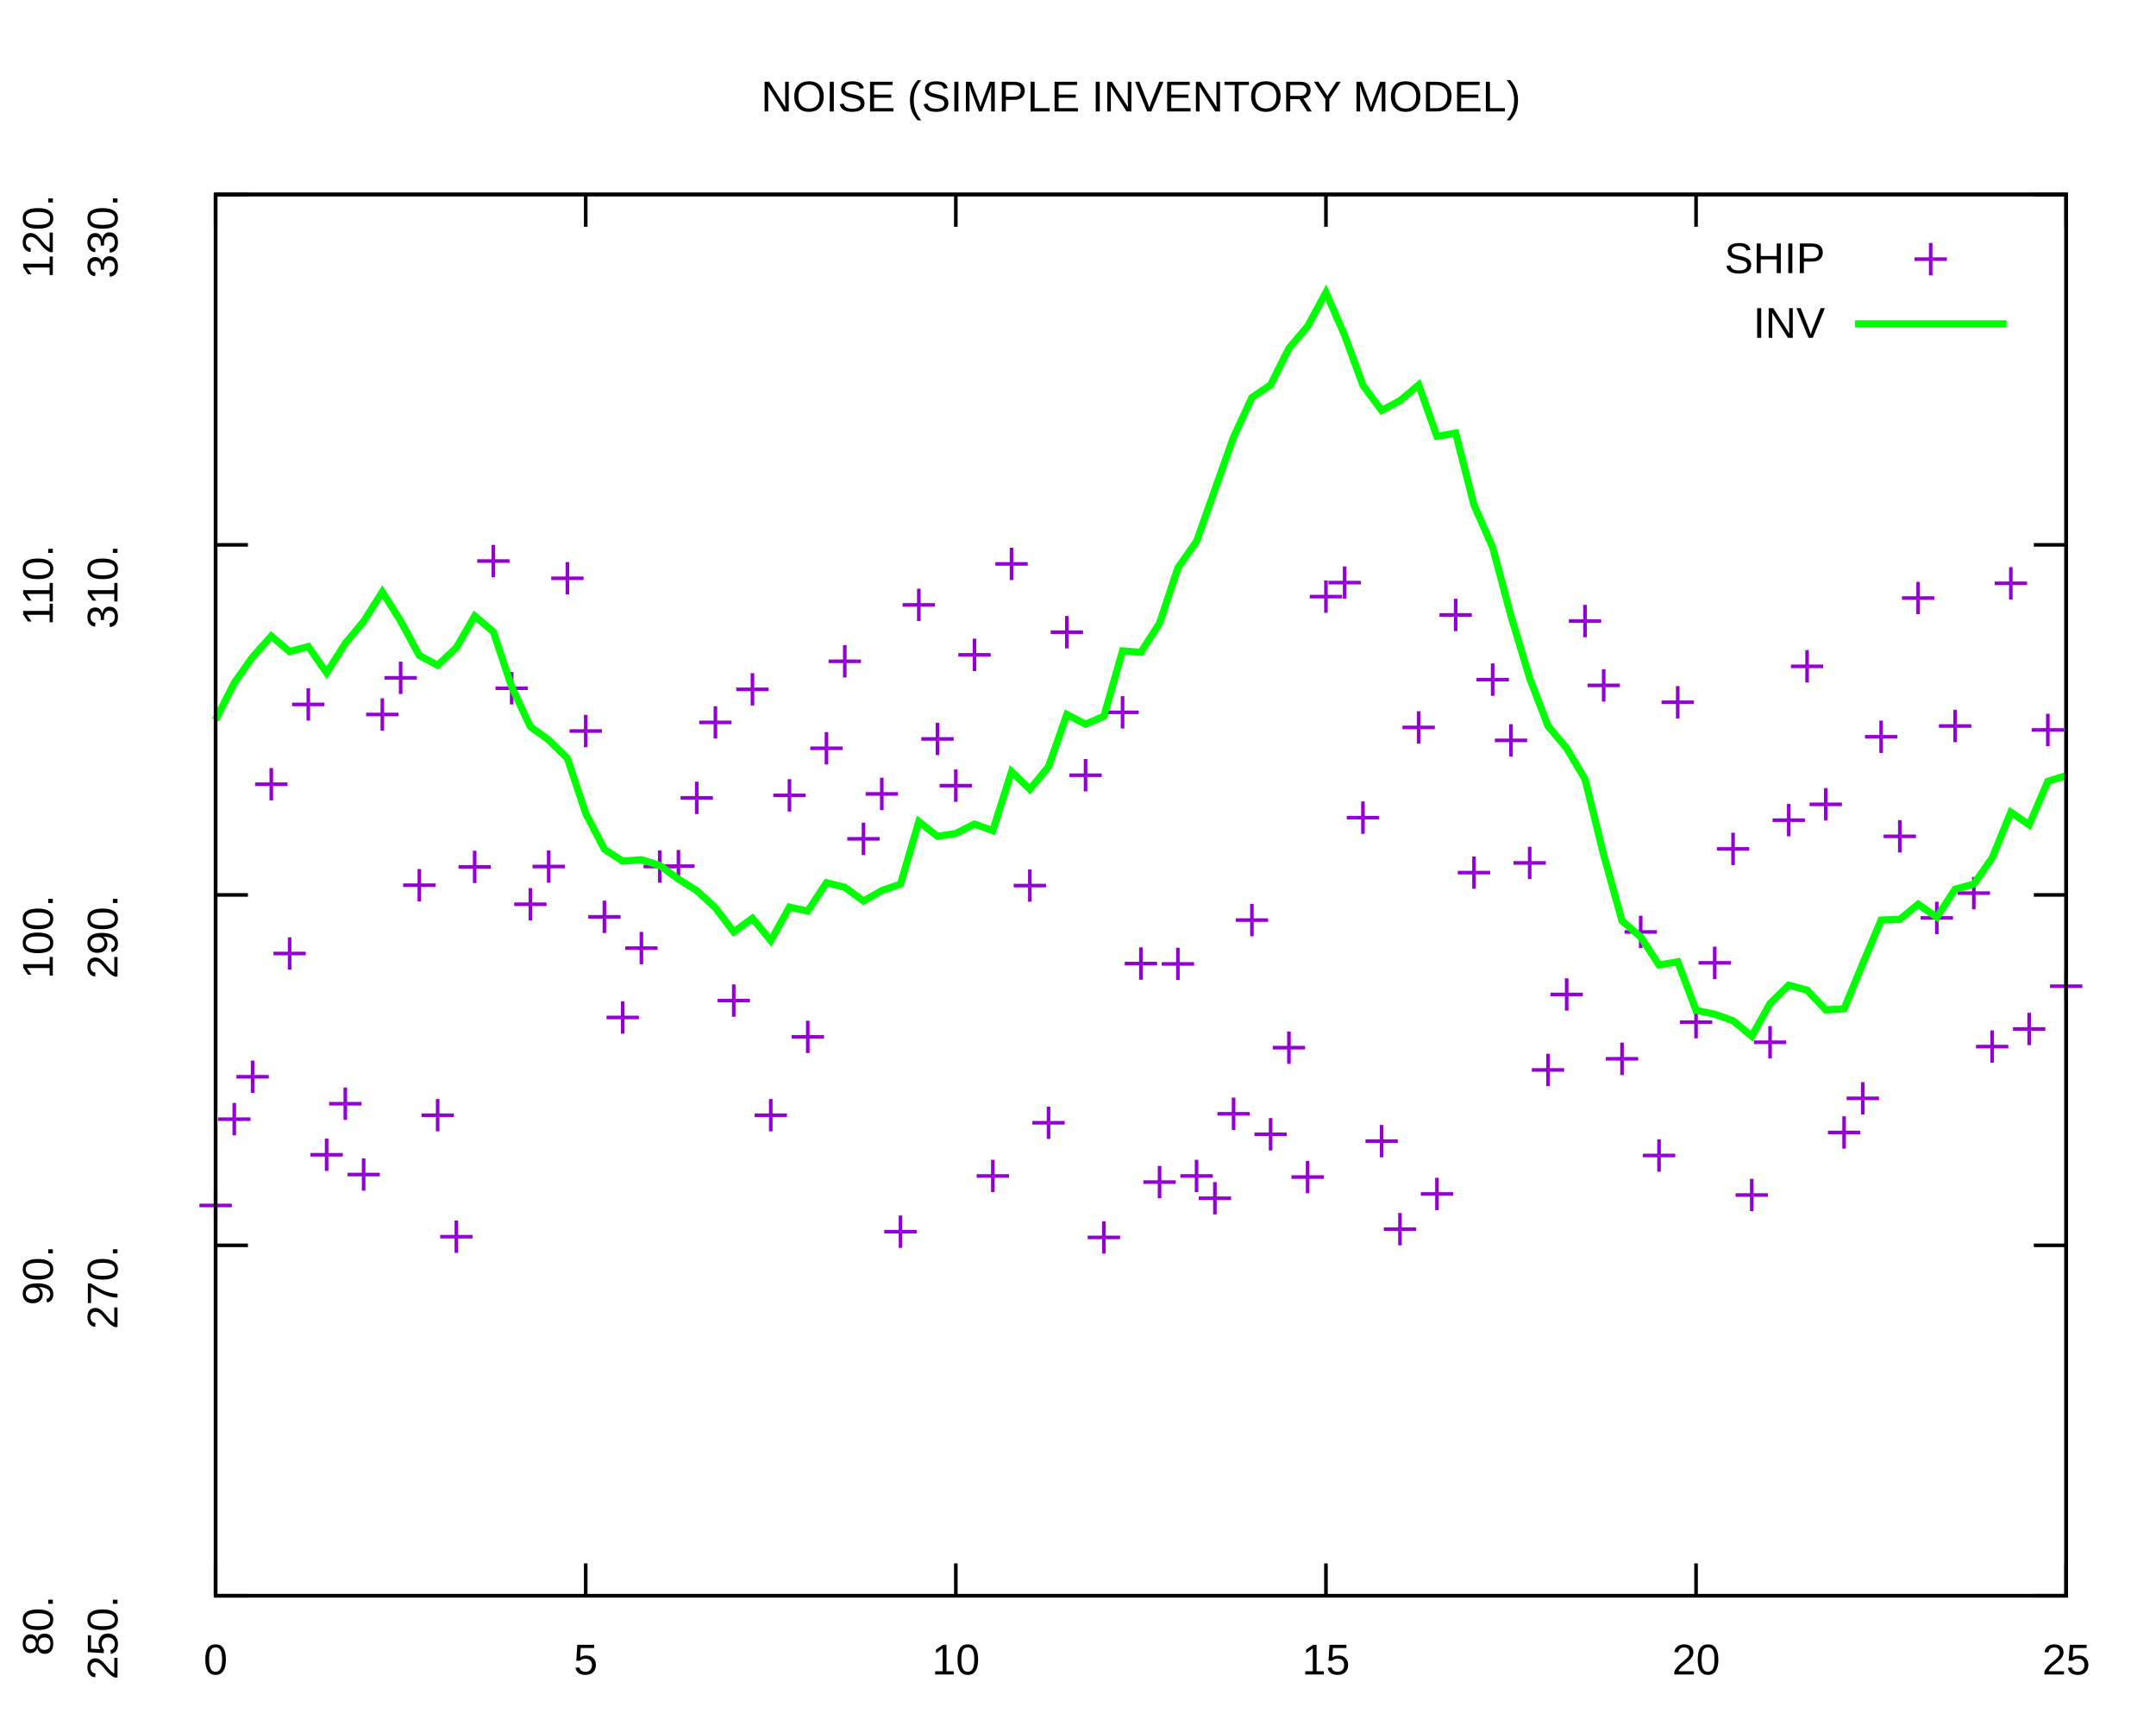
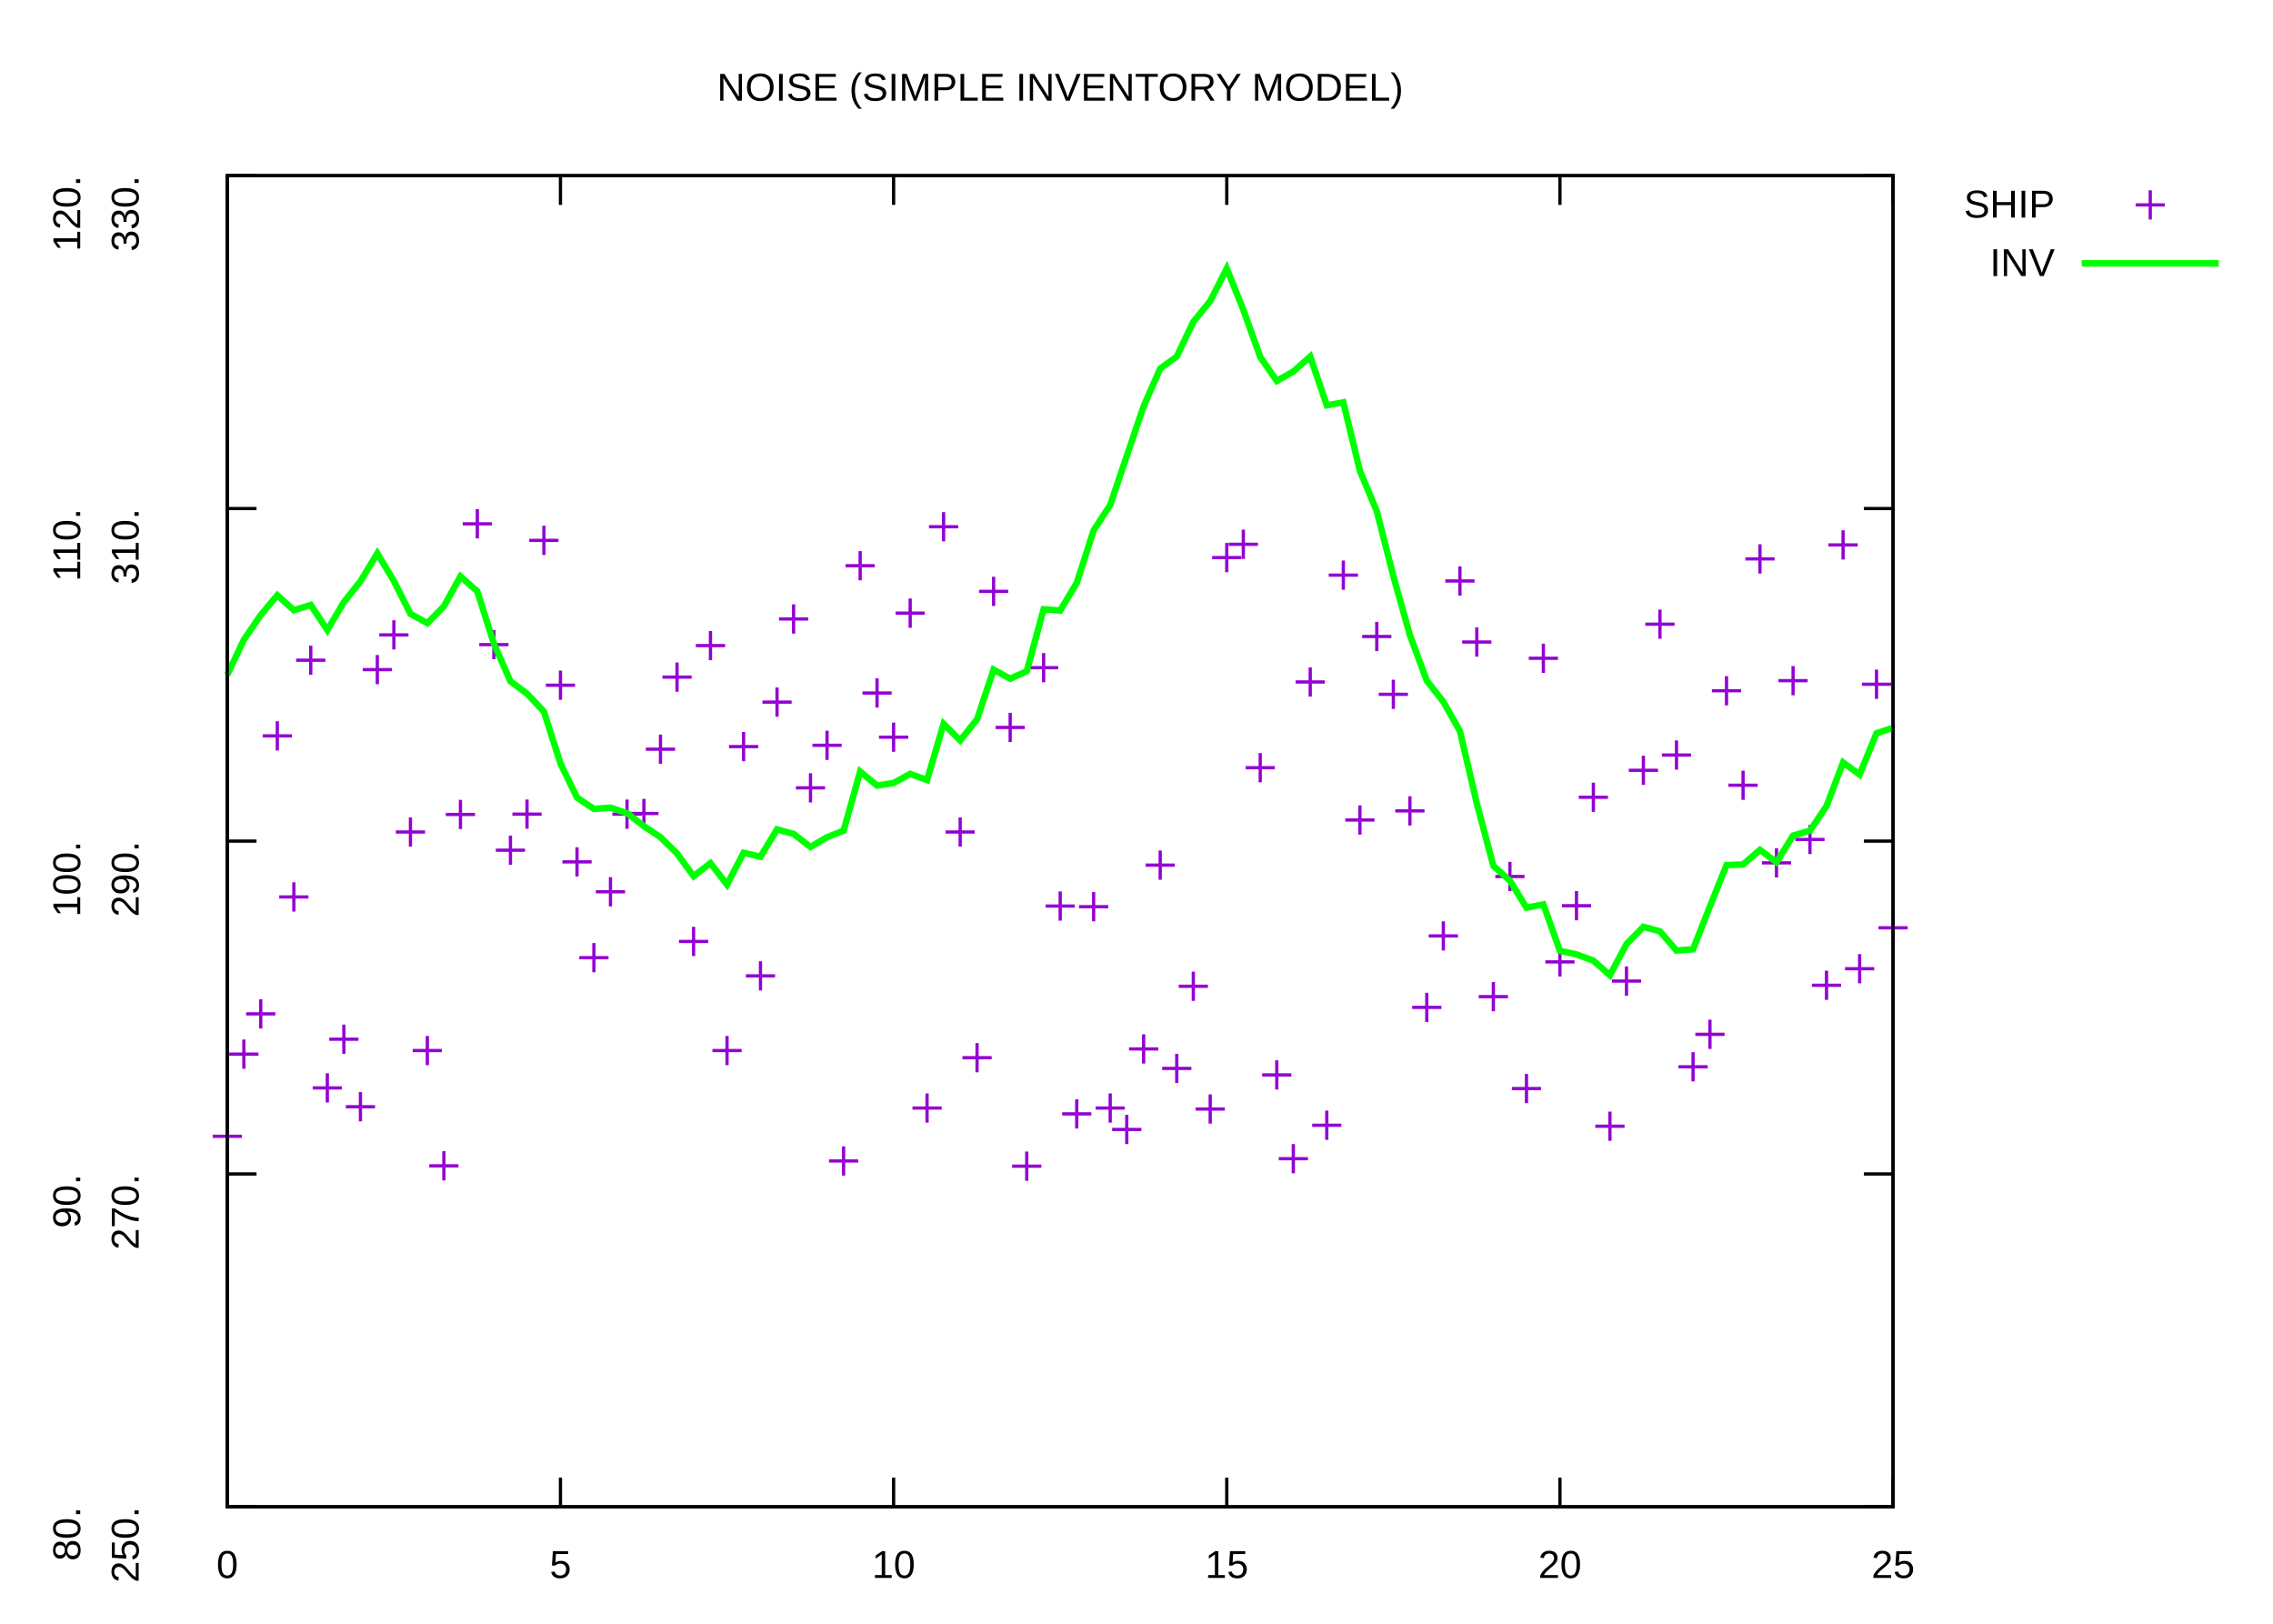
- <svg xmlns="http://www.w3.org/2000/svg" xmlns:xlink="http://www.w3.org/1999/xlink" width="600" height="480" viewBox="0 0 600 480">
+ <svg xmlns="http://www.w3.org/2000/svg" xmlns:xlink="http://www.w3.org/1999/xlink" width="700" height="500" viewBox="0 0 700 500">
  <g id="gnuplot_canvas">
-     <rect x="0" y="0" width="600" height="480" fill="none" />
+     <rect x="0" y="0" width="700" height="500" fill="none" />
    <defs>
      <circle id="gpDot" r="0.5" stroke-width="0.5" stroke="currentColor" />
      <path id="gpPt0" stroke-width="0.222" stroke="currentColor" d="M-1,0 h2 M0,-1 v2" />
      <path id="gpPt1" stroke-width="0.222" stroke="currentColor" d="M-1,-1 L1,1 M1,-1 L-1,1" />
      <path id="gpPt2" stroke-width="0.222" stroke="currentColor" d="M-1,0 L1,0 M0,-1 L0,1 M-1,-1 L1,1 M-1,1 L1,-1" />
      <rect id="gpPt3" stroke-width="0.222" stroke="currentColor" x="-1" y="-1" width="2" height="2" />
      <rect id="gpPt4" stroke-width="0.222" stroke="currentColor" fill="currentColor" x="-1" y="-1" width="2" height="2" />
      <circle id="gpPt5" stroke-width="0.222" stroke="currentColor" cx="0" cy="0" r="1" />
      <use xlink:href="#gpPt5" id="gpPt6" fill="currentColor" stroke="none" />
      <path id="gpPt7" stroke-width="0.222" stroke="currentColor" d="M0,-1.33 L-1.33,0.67 L1.33,0.67 z" />
      <use xlink:href="#gpPt7" id="gpPt8" fill="currentColor" stroke="none" />
      <use xlink:href="#gpPt7" id="gpPt9" stroke="currentColor" transform="rotate(180)" />
      <use xlink:href="#gpPt9" id="gpPt10" fill="currentColor" stroke="none" />
      <use xlink:href="#gpPt3" id="gpPt11" stroke="currentColor" transform="rotate(45)" />
      <use xlink:href="#gpPt11" id="gpPt12" fill="currentColor" stroke="none" />
      <path id="gpPt13" stroke-width="0.222" stroke="currentColor" d="M0,1.330 L1.265,0.411 L0.782,-1.067 L-0.782,-1.076 L-1.265,0.411 z" />
      <use xlink:href="#gpPt13" id="gpPt14" fill="currentColor" stroke="none" />
      <filter id="textbox" filterUnits="objectBoundingBox" x="0" y="0" height="1" width="1">
        <feFlood flood-color="white" flood-opacity="1" result="bgnd" />
        <feComposite in="SourceGraphic" in2="bgnd" operator="atop" />
      </filter>
      <filter id="greybox" filterUnits="objectBoundingBox" x="0" y="0" height="1" width="1">
        <feFlood flood-color="lightgrey" flood-opacity="1" result="grey" />
        <feComposite in="SourceGraphic" in2="grey" operator="atop" />
      </filter>
    </defs>
    <g fill="none" color="white" stroke="black" stroke-width="1.00" stroke-linecap="butt" stroke-linejoin="miter">
</g>
    <g fill="none" color="black" stroke="currentColor" stroke-width="1.00" stroke-linecap="butt" stroke-linejoin="miter">
-       <path stroke="black" d="M60.0,444.0 L69.0,444.0 M575.0,444.0 L566.0,444.0  " />
-       <g transform="translate(14.7,444.0) rotate(-90)" stroke="none" fill="black" font-family="Arial" font-size="12.00" text-anchor="end">
+       <path stroke="black" d="M70.0,464.0 L79.0,464.0 M583.0,464.0 L574.0,464.0  " />
+       <g transform="translate(24.7,464.0) rotate(-90)" stroke="none" fill="black" font-family="Arial" font-size="12.00" text-anchor="end">
        <text>
          <tspan font-family="Arial">80.</tspan>
        </text>
      </g>
-       <g transform="translate(32.7,444.0) rotate(-90)" stroke="none" fill="black" font-family="Arial" font-size="12.00" text-anchor="end">
+       <g transform="translate(42.7,464.0) rotate(-90)" stroke="none" fill="black" font-family="Arial" font-size="12.00" text-anchor="end">
        <text>
          <tspan font-family="Arial">250.</tspan>
        </text>
      </g>
    </g>
    <g fill="none" color="black" stroke="currentColor" stroke-width="1.00" stroke-linecap="butt" stroke-linejoin="miter">
-       <path stroke="black" d="M60.0,346.5 L69.0,346.5 M575.0,346.5 L566.0,346.5  " />
-       <g transform="translate(14.7,346.5) rotate(-90)" stroke="none" fill="black" font-family="Arial" font-size="12.00" text-anchor="end">
+       <path stroke="black" d="M70.0,361.5 L79.0,361.5 M583.0,361.5 L574.0,361.5  " />
+       <g transform="translate(24.7,361.5) rotate(-90)" stroke="none" fill="black" font-family="Arial" font-size="12.00" text-anchor="end">
        <text>
          <tspan font-family="Arial">90.</tspan>
        </text>
      </g>
-       <g transform="translate(32.7,346.5) rotate(-90)" stroke="none" fill="black" font-family="Arial" font-size="12.00" text-anchor="end">
+       <g transform="translate(42.7,361.5) rotate(-90)" stroke="none" fill="black" font-family="Arial" font-size="12.00" text-anchor="end">
        <text>
          <tspan font-family="Arial">270.</tspan>
        </text>
      </g>
    </g>
    <g fill="none" color="black" stroke="currentColor" stroke-width="1.00" stroke-linecap="butt" stroke-linejoin="miter">
-       <path stroke="black" d="M60.0,249.0 L69.0,249.0 M575.0,249.0 L566.0,249.0  " />
-       <g transform="translate(14.7,249.0) rotate(-90)" stroke="none" fill="black" font-family="Arial" font-size="12.00" text-anchor="end">
+       <path stroke="black" d="M70.0,259.0 L79.0,259.0 M583.0,259.0 L574.0,259.0  " />
+       <g transform="translate(24.7,259.0) rotate(-90)" stroke="none" fill="black" font-family="Arial" font-size="12.00" text-anchor="end">
        <text>
          <tspan font-family="Arial">100.</tspan>
        </text>
      </g>
-       <g transform="translate(32.7,249.0) rotate(-90)" stroke="none" fill="black" font-family="Arial" font-size="12.00" text-anchor="end">
+       <g transform="translate(42.7,259.0) rotate(-90)" stroke="none" fill="black" font-family="Arial" font-size="12.00" text-anchor="end">
        <text>
          <tspan font-family="Arial">290.</tspan>
        </text>
      </g>
    </g>
    <g fill="none" color="black" stroke="currentColor" stroke-width="1.00" stroke-linecap="butt" stroke-linejoin="miter">
-       <path stroke="black" d="M60.0,151.6 L69.0,151.6 M575.0,151.6 L566.0,151.6  " />
-       <g transform="translate(14.7,151.6) rotate(-90)" stroke="none" fill="black" font-family="Arial" font-size="12.00" text-anchor="end">
+       <path stroke="black" d="M70.0,156.6 L79.0,156.6 M583.0,156.6 L574.0,156.6  " />
+       <g transform="translate(24.7,156.6) rotate(-90)" stroke="none" fill="black" font-family="Arial" font-size="12.00" text-anchor="end">
        <text>
          <tspan font-family="Arial">110.</tspan>
        </text>
      </g>
-       <g transform="translate(32.7,151.6) rotate(-90)" stroke="none" fill="black" font-family="Arial" font-size="12.00" text-anchor="end">
+       <g transform="translate(42.7,156.6) rotate(-90)" stroke="none" fill="black" font-family="Arial" font-size="12.00" text-anchor="end">
        <text>
          <tspan font-family="Arial">310.</tspan>
        </text>
      </g>
    </g>
    <g fill="none" color="black" stroke="currentColor" stroke-width="1.00" stroke-linecap="butt" stroke-linejoin="miter">
-       <path stroke="black" d="M60.0,54.1 L69.0,54.1 M575.0,54.1 L566.0,54.1  " />
-       <g transform="translate(14.7,54.1) rotate(-90)" stroke="none" fill="black" font-family="Arial" font-size="12.00" text-anchor="end">
+       <path stroke="black" d="M70.0,54.1 L79.0,54.1 M583.0,54.1 L574.0,54.1  " />
+       <g transform="translate(24.7,54.1) rotate(-90)" stroke="none" fill="black" font-family="Arial" font-size="12.00" text-anchor="end">
        <text>
          <tspan font-family="Arial">120.</tspan>
        </text>
      </g>
-       <g transform="translate(32.7,54.1) rotate(-90)" stroke="none" fill="black" font-family="Arial" font-size="12.00" text-anchor="end">
+       <g transform="translate(42.7,54.1) rotate(-90)" stroke="none" fill="black" font-family="Arial" font-size="12.00" text-anchor="end">
        <text>
          <tspan font-family="Arial">330.</tspan>
        </text>
      </g>
    </g>
    <g fill="none" color="black" stroke="currentColor" stroke-width="1.00" stroke-linecap="butt" stroke-linejoin="miter">
-       <path stroke="black" d="M60.0,444.0 L60.0,435.0 M60.0,54.1 L60.0,63.1  " />
-       <g transform="translate(60.0,465.9)" stroke="none" fill="black" font-family="Arial" font-size="12.00" text-anchor="middle">
+       <path stroke="black" d="M70.0,464.0 L70.0,455.0 M70.0,54.1 L70.0,63.1  " />
+       <g transform="translate(70.0,485.9)" stroke="none" fill="black" font-family="Arial" font-size="12.00" text-anchor="middle">
        <text>
          <tspan font-family="Arial"> 0</tspan>
        </text>
      </g>
    </g>
    <g fill="none" color="black" stroke="currentColor" stroke-width="1.00" stroke-linecap="butt" stroke-linejoin="miter">
-       <path stroke="black" d="M163.0,444.0 L163.0,435.0 M163.0,54.1 L163.0,63.1  " />
-       <g transform="translate(163.0,465.9)" stroke="none" fill="black" font-family="Arial" font-size="12.00" text-anchor="middle">
+       <path stroke="black" d="M172.6,464.0 L172.6,455.0 M172.6,54.1 L172.6,63.1  " />
+       <g transform="translate(172.6,485.9)" stroke="none" fill="black" font-family="Arial" font-size="12.00" text-anchor="middle">
        <text>
          <tspan font-family="Arial"> 5</tspan>
        </text>
      </g>
    </g>
    <g fill="none" color="black" stroke="currentColor" stroke-width="1.00" stroke-linecap="butt" stroke-linejoin="miter">
-       <path stroke="black" d="M266.0,444.0 L266.0,435.0 M266.0,54.1 L266.0,63.1  " />
-       <g transform="translate(266.0,465.9)" stroke="none" fill="black" font-family="Arial" font-size="12.00" text-anchor="middle">
+       <path stroke="black" d="M275.2,464.0 L275.2,455.0 M275.2,54.1 L275.2,63.1  " />
+       <g transform="translate(275.2,485.9)" stroke="none" fill="black" font-family="Arial" font-size="12.00" text-anchor="middle">
        <text>
          <tspan font-family="Arial"> 10</tspan>
        </text>
      </g>
    </g>
    <g fill="none" color="black" stroke="currentColor" stroke-width="1.00" stroke-linecap="butt" stroke-linejoin="miter">
-       <path stroke="black" d="M369.0,444.0 L369.0,435.0 M369.0,54.1 L369.0,63.1  " />
-       <g transform="translate(369.0,465.9)" stroke="none" fill="black" font-family="Arial" font-size="12.00" text-anchor="middle">
+       <path stroke="black" d="M377.8,464.0 L377.8,455.0 M377.8,54.1 L377.8,63.1  " />
+       <g transform="translate(377.8,485.9)" stroke="none" fill="black" font-family="Arial" font-size="12.00" text-anchor="middle">
        <text>
          <tspan font-family="Arial"> 15</tspan>
        </text>
      </g>
    </g>
    <g fill="none" color="black" stroke="currentColor" stroke-width="1.00" stroke-linecap="butt" stroke-linejoin="miter">
-       <path stroke="black" d="M472.0,444.0 L472.0,435.0 M472.0,54.1 L472.0,63.1  " />
-       <g transform="translate(472.0,465.9)" stroke="none" fill="black" font-family="Arial" font-size="12.00" text-anchor="middle">
+       <path stroke="black" d="M480.4,464.0 L480.4,455.0 M480.4,54.1 L480.4,63.1  " />
+       <g transform="translate(480.4,485.9)" stroke="none" fill="black" font-family="Arial" font-size="12.00" text-anchor="middle">
        <text>
          <tspan font-family="Arial"> 20</tspan>
        </text>
      </g>
    </g>
    <g fill="none" color="black" stroke="currentColor" stroke-width="1.00" stroke-linecap="butt" stroke-linejoin="miter">
-       <path stroke="black" d="M575.0,444.0 L575.0,435.0 M575.0,54.1 L575.0,63.1  " />
-       <g transform="translate(575.0,465.9)" stroke="none" fill="black" font-family="Arial" font-size="12.00" text-anchor="middle">
+       <path stroke="black" d="M583.0,464.0 L583.0,455.0 M583.0,54.1 L583.0,63.1  " />
+       <g transform="translate(583.0,485.9)" stroke="none" fill="black" font-family="Arial" font-size="12.00" text-anchor="middle">
        <text>
          <tspan font-family="Arial"> 25</tspan>
        </text>
      </g>
    </g>
    <g fill="none" color="black" stroke="currentColor" stroke-width="1.00" stroke-linecap="butt" stroke-linejoin="miter">
</g>
    <g fill="none" color="black" stroke="currentColor" stroke-width="1.00" stroke-linecap="butt" stroke-linejoin="miter">
-       <path stroke="black" d="M60.0,54.1 L60.0,444.0 L575.0,444.0 L575.0,54.1 L60.0,54.1 Z  " />
-     </g>
-     <g fill="none" color="black" stroke="currentColor" stroke-width="1.00" stroke-linecap="butt" stroke-linejoin="miter">
-       <g transform="translate(317.5,31.0)" stroke="none" fill="black" font-family="Arial" font-size="12.00" text-anchor="middle">
+       <path stroke="black" d="M70.0,54.1 L70.0,464.0 L583.0,464.0 L583.0,54.1 L70.0,54.1 Z  " />
+     </g>
+     <g fill="none" color="black" stroke="currentColor" stroke-width="1.00" stroke-linecap="butt" stroke-linejoin="miter">
+       <g transform="translate(326.5,31.0)" stroke="none" fill="black" font-family="Arial" font-size="12.00" text-anchor="middle">
        <text>
          <tspan font-family="Arial">NOISE (SIMPLE INVENTORY MODEL)</tspan>
        </text>
      </g>
    </g>
    <g id="gnuplot_plot_1">
      <g fill="none" color="black" stroke="currentColor" stroke-width="1.00" stroke-linecap="butt" stroke-linejoin="miter">
-         <g transform="translate(507.9,76.0)" stroke="none" fill="black" font-family="Arial" font-size="12.00" text-anchor="end">
+         <g transform="translate(632.8,67.0)" stroke="none" fill="black" font-family="Arial" font-size="12.00" text-anchor="end">
          <text>
            <tspan font-family="Arial">SHIP</tspan>
          </text>
        </g>
      </g>
      <g fill="none" color="black" stroke="currentColor" stroke-width="1.00" stroke-linecap="butt" stroke-linejoin="miter">
-         <use xlink:href="#gpPt0" transform="translate(60.0,335.4) scale(4.50)" color="rgb(148,   0, 211)" />
-         <use xlink:href="#gpPt0" transform="translate(65.2,311.4) scale(4.50)" color="rgb(148,   0, 211)" />
-         <use xlink:href="#gpPt0" transform="translate(70.3,299.6) scale(4.50)" color="rgb(148,   0, 211)" />
-         <use xlink:href="#gpPt0" transform="translate(75.5,218.2) scale(4.50)" color="rgb(148,   0, 211)" />
-         <use xlink:href="#gpPt0" transform="translate(80.6,265.3) scale(4.50)" color="rgb(148,   0, 211)" />
-         <use xlink:href="#gpPt0" transform="translate(85.8,196.0) scale(4.50)" color="rgb(148,   0, 211)" />
-         <use xlink:href="#gpPt0" transform="translate(90.9,321.3) scale(4.50)" color="rgb(148,   0, 211)" />
-         <use xlink:href="#gpPt0" transform="translate(96.1,307.1) scale(4.50)" color="rgb(148,   0, 211)" />
-         <use xlink:href="#gpPt0" transform="translate(101.2,326.8) scale(4.50)" color="rgb(148,   0, 211)" />
-         <use xlink:href="#gpPt0" transform="translate(106.4,198.8) scale(4.50)" color="rgb(148,   0, 211)" />
-         <use xlink:href="#gpPt0" transform="translate(111.5,188.6) scale(4.50)" color="rgb(148,   0, 211)" />
-         <use xlink:href="#gpPt0" transform="translate(116.7,246.3) scale(4.50)" color="rgb(148,   0, 211)" />
-         <use xlink:href="#gpPt0" transform="translate(121.8,310.3) scale(4.50)" color="rgb(148,   0, 211)" />
-         <use xlink:href="#gpPt0" transform="translate(127.0,344.1) scale(4.50)" color="rgb(148,   0, 211)" />
-         <use xlink:href="#gpPt0" transform="translate(132.1,241.2) scale(4.50)" color="rgb(148,   0, 211)" />
-         <use xlink:href="#gpPt0" transform="translate(137.3,156.1) scale(4.50)" color="rgb(148,   0, 211)" />
-         <use xlink:href="#gpPt0" transform="translate(142.4,191.5) scale(4.50)" color="rgb(148,   0, 211)" />
-         <use xlink:href="#gpPt0" transform="translate(147.6,251.6) scale(4.50)" color="rgb(148,   0, 211)" />
-         <use xlink:href="#gpPt0" transform="translate(152.7,241.1) scale(4.50)" color="rgb(148,   0, 211)" />
-         <use xlink:href="#gpPt0" transform="translate(157.9,160.9) scale(4.50)" color="rgb(148,   0, 211)" />
-         <use xlink:href="#gpPt0" transform="translate(163.0,203.4) scale(4.50)" color="rgb(148,   0, 211)" />
-         <use xlink:href="#gpPt0" transform="translate(168.2,255.1) scale(4.50)" color="rgb(148,   0, 211)" />
-         <use xlink:href="#gpPt0" transform="translate(173.3,283.1) scale(4.50)" color="rgb(148,   0, 211)" />
-         <use xlink:href="#gpPt0" transform="translate(178.5,263.8) scale(4.50)" color="rgb(148,   0, 211)" />
-         <use xlink:href="#gpPt0" transform="translate(183.6,241.1) scale(4.50)" color="rgb(148,   0, 211)" />
-         <use xlink:href="#gpPt0" transform="translate(188.8,241.0) scale(4.50)" color="rgb(148,   0, 211)" />
-         <use xlink:href="#gpPt0" transform="translate(193.9,222.0) scale(4.50)" color="rgb(148,   0, 211)" />
-         <use xlink:href="#gpPt0" transform="translate(199.1,201.0) scale(4.50)" color="rgb(148,   0, 211)" />
-         <use xlink:href="#gpPt0" transform="translate(204.2,278.4) scale(4.50)" color="rgb(148,   0, 211)" />
-         <use xlink:href="#gpPt0" transform="translate(209.4,191.8) scale(4.50)" color="rgb(148,   0, 211)" />
-         <use xlink:href="#gpPt0" transform="translate(214.5,310.3) scale(4.50)" color="rgb(148,   0, 211)" />
-         <use xlink:href="#gpPt0" transform="translate(219.7,221.3) scale(4.50)" color="rgb(148,   0, 211)" />
-         <use xlink:href="#gpPt0" transform="translate(224.8,288.5) scale(4.50)" color="rgb(148,   0, 211)" />
-         <use xlink:href="#gpPt0" transform="translate(230.0,208.2) scale(4.50)" color="rgb(148,   0, 211)" />
-         <use xlink:href="#gpPt0" transform="translate(235.1,184.0) scale(4.50)" color="rgb(148,   0, 211)" />
-         <use xlink:href="#gpPt0" transform="translate(240.3,233.4) scale(4.50)" color="rgb(148,   0, 211)" />
-         <use xlink:href="#gpPt0" transform="translate(245.4,220.9) scale(4.50)" color="rgb(148,   0, 211)" />
-         <use xlink:href="#gpPt0" transform="translate(250.6,342.7) scale(4.50)" color="rgb(148,   0, 211)" />
-         <use xlink:href="#gpPt0" transform="translate(255.7,168.3) scale(4.50)" color="rgb(148,   0, 211)" />
-         <use xlink:href="#gpPt0" transform="translate(260.9,205.6) scale(4.50)" color="rgb(148,   0, 211)" />
-         <use xlink:href="#gpPt0" transform="translate(266.0,218.6) scale(4.50)" color="rgb(148,   0, 211)" />
-         <use xlink:href="#gpPt0" transform="translate(271.2,182.2) scale(4.50)" color="rgb(148,   0, 211)" />
-         <use xlink:href="#gpPt0" transform="translate(276.3,327.2) scale(4.50)" color="rgb(148,   0, 211)" />
-         <use xlink:href="#gpPt0" transform="translate(281.5,156.9) scale(4.50)" color="rgb(148,   0, 211)" />
-         <use xlink:href="#gpPt0" transform="translate(286.6,246.4) scale(4.50)" color="rgb(148,   0, 211)" />
-         <use xlink:href="#gpPt0" transform="translate(291.8,312.4) scale(4.50)" color="rgb(148,   0, 211)" />
-         <use xlink:href="#gpPt0" transform="translate(296.9,175.9) scale(4.50)" color="rgb(148,   0, 211)" />
-         <use xlink:href="#gpPt0" transform="translate(302.1,215.7) scale(4.50)" color="rgb(148,   0, 211)" />
-         <use xlink:href="#gpPt0" transform="translate(307.2,344.3) scale(4.50)" color="rgb(148,   0, 211)" />
-         <use xlink:href="#gpPt0" transform="translate(312.4,198.2) scale(4.50)" color="rgb(148,   0, 211)" />
-         <use xlink:href="#gpPt0" transform="translate(317.5,268.1) scale(4.50)" color="rgb(148,   0, 211)" />
-         <use xlink:href="#gpPt0" transform="translate(322.7,328.9) scale(4.50)" color="rgb(148,   0, 211)" />
-         <use xlink:href="#gpPt0" transform="translate(327.8,268.2) scale(4.50)" color="rgb(148,   0, 211)" />
-         <use xlink:href="#gpPt0" transform="translate(333.0,327.2) scale(4.50)" color="rgb(148,   0, 211)" />
-         <use xlink:href="#gpPt0" transform="translate(338.1,333.4) scale(4.50)" color="rgb(148,   0, 211)" />
-         <use xlink:href="#gpPt0" transform="translate(343.3,309.9) scale(4.50)" color="rgb(148,   0, 211)" />
-         <use xlink:href="#gpPt0" transform="translate(348.4,256.0) scale(4.50)" color="rgb(148,   0, 211)" />
-         <use xlink:href="#gpPt0" transform="translate(353.6,315.6) scale(4.50)" color="rgb(148,   0, 211)" />
-         <use xlink:href="#gpPt0" transform="translate(358.7,291.5) scale(4.50)" color="rgb(148,   0, 211)" />
-         <use xlink:href="#gpPt0" transform="translate(363.9,327.5) scale(4.50)" color="rgb(148,   0, 211)" />
-         <use xlink:href="#gpPt0" transform="translate(369.0,166.0) scale(4.50)" color="rgb(148,   0, 211)" />
-         <use xlink:href="#gpPt0" transform="translate(374.2,162.1) scale(4.50)" color="rgb(148,   0, 211)" />
-         <use xlink:href="#gpPt0" transform="translate(379.3,227.5) scale(4.50)" color="rgb(148,   0, 211)" />
-         <use xlink:href="#gpPt0" transform="translate(384.5,317.5) scale(4.50)" color="rgb(148,   0, 211)" />
-         <use xlink:href="#gpPt0" transform="translate(389.6,342.0) scale(4.50)" color="rgb(148,   0, 211)" />
-         <use xlink:href="#gpPt0" transform="translate(394.8,202.4) scale(4.50)" color="rgb(148,   0, 211)" />
-         <use xlink:href="#gpPt0" transform="translate(399.9,332.2) scale(4.50)" color="rgb(148,   0, 211)" />
-         <use xlink:href="#gpPt0" transform="translate(405.1,171.1) scale(4.50)" color="rgb(148,   0, 211)" />
-         <use xlink:href="#gpPt0" transform="translate(410.2,242.8) scale(4.50)" color="rgb(148,   0, 211)" />
-         <use xlink:href="#gpPt0" transform="translate(415.4,189.1) scale(4.50)" color="rgb(148,   0, 211)" />
-         <use xlink:href="#gpPt0" transform="translate(420.5,206.0) scale(4.50)" color="rgb(148,   0, 211)" />
-         <use xlink:href="#gpPt0" transform="translate(425.7,240.1) scale(4.50)" color="rgb(148,   0, 211)" />
-         <use xlink:href="#gpPt0" transform="translate(430.8,297.7) scale(4.50)" color="rgb(148,   0, 211)" />
-         <use xlink:href="#gpPt0" transform="translate(436.0,276.7) scale(4.50)" color="rgb(148,   0, 211)" />
-         <use xlink:href="#gpPt0" transform="translate(441.1,172.8) scale(4.50)" color="rgb(148,   0, 211)" />
-         <use xlink:href="#gpPt0" transform="translate(446.3,190.7) scale(4.50)" color="rgb(148,   0, 211)" />
-         <use xlink:href="#gpPt0" transform="translate(451.4,294.6) scale(4.50)" color="rgb(148,   0, 211)" />
-         <use xlink:href="#gpPt0" transform="translate(456.6,259.3) scale(4.50)" color="rgb(148,   0, 211)" />
-         <use xlink:href="#gpPt0" transform="translate(461.7,321.5) scale(4.50)" color="rgb(148,   0, 211)" />
-         <use xlink:href="#gpPt0" transform="translate(466.9,195.4) scale(4.50)" color="rgb(148,   0, 211)" />
-         <use xlink:href="#gpPt0" transform="translate(472.0,284.4) scale(4.50)" color="rgb(148,   0, 211)" />
-         <use xlink:href="#gpPt0" transform="translate(477.2,267.9) scale(4.50)" color="rgb(148,   0, 211)" />
-         <use xlink:href="#gpPt0" transform="translate(482.3,236.2) scale(4.50)" color="rgb(148,   0, 211)" />
-         <use xlink:href="#gpPt0" transform="translate(487.5,332.5) scale(4.50)" color="rgb(148,   0, 211)" />
-         <use xlink:href="#gpPt0" transform="translate(492.6,290.0) scale(4.50)" color="rgb(148,   0, 211)" />
-         <use xlink:href="#gpPt0" transform="translate(497.8,228.2) scale(4.50)" color="rgb(148,   0, 211)" />
-         <use xlink:href="#gpPt0" transform="translate(502.9,185.4) scale(4.50)" color="rgb(148,   0, 211)" />
-         <use xlink:href="#gpPt0" transform="translate(508.1,223.8) scale(4.50)" color="rgb(148,   0, 211)" />
-         <use xlink:href="#gpPt0" transform="translate(513.2,315.1) scale(4.50)" color="rgb(148,   0, 211)" />
-         <use xlink:href="#gpPt0" transform="translate(518.4,305.6) scale(4.50)" color="rgb(148,   0, 211)" />
-         <use xlink:href="#gpPt0" transform="translate(523.5,205.0) scale(4.50)" color="rgb(148,   0, 211)" />
-         <use xlink:href="#gpPt0" transform="translate(528.7,232.7) scale(4.50)" color="rgb(148,   0, 211)" />
-         <use xlink:href="#gpPt0" transform="translate(533.8,166.4) scale(4.50)" color="rgb(148,   0, 211)" />
-         <use xlink:href="#gpPt0" transform="translate(539.0,255.4) scale(4.50)" color="rgb(148,   0, 211)" />
-         <use xlink:href="#gpPt0" transform="translate(544.1,202.0) scale(4.50)" color="rgb(148,   0, 211)" />
-         <use xlink:href="#gpPt0" transform="translate(549.3,248.5) scale(4.50)" color="rgb(148,   0, 211)" />
-         <use xlink:href="#gpPt0" transform="translate(554.4,291.2) scale(4.50)" color="rgb(148,   0, 211)" />
-         <use xlink:href="#gpPt0" transform="translate(559.6,162.3) scale(4.50)" color="rgb(148,   0, 211)" />
-         <use xlink:href="#gpPt0" transform="translate(564.7,286.3) scale(4.50)" color="rgb(148,   0, 211)" />
-         <use xlink:href="#gpPt0" transform="translate(569.9,203.1) scale(4.50)" color="rgb(148,   0, 211)" />
-         <use xlink:href="#gpPt0" transform="translate(575.0,274.4) scale(4.50)" color="rgb(148,   0, 211)" />
-         <use xlink:href="#gpPt0" transform="translate(537.3,72.1) scale(4.50)" color="rgb(148,   0, 211)" />
+         <use xlink:href="#gpPt0" transform="translate(70.0,349.9) scale(4.50)" color="rgb(148,   0, 211)" />
+         <use xlink:href="#gpPt0" transform="translate(75.1,324.6) scale(4.50)" color="rgb(148,   0, 211)" />
+         <use xlink:href="#gpPt0" transform="translate(80.3,312.2) scale(4.50)" color="rgb(148,   0, 211)" />
+         <use xlink:href="#gpPt0" transform="translate(85.4,226.6) scale(4.50)" color="rgb(148,   0, 211)" />
+         <use xlink:href="#gpPt0" transform="translate(90.5,276.2) scale(4.50)" color="rgb(148,   0, 211)" />
+         <use xlink:href="#gpPt0" transform="translate(95.7,203.3) scale(4.50)" color="rgb(148,   0, 211)" />
+         <use xlink:href="#gpPt0" transform="translate(100.8,335.0) scale(4.50)" color="rgb(148,   0, 211)" />
+         <use xlink:href="#gpPt0" transform="translate(105.9,320.0) scale(4.50)" color="rgb(148,   0, 211)" />
+         <use xlink:href="#gpPt0" transform="translate(111.0,340.8) scale(4.50)" color="rgb(148,   0, 211)" />
+         <use xlink:href="#gpPt0" transform="translate(116.2,206.2) scale(4.50)" color="rgb(148,   0, 211)" />
+         <use xlink:href="#gpPt0" transform="translate(121.3,195.5) scale(4.50)" color="rgb(148,   0, 211)" />
+         <use xlink:href="#gpPt0" transform="translate(126.4,256.2) scale(4.50)" color="rgb(148,   0, 211)" />
+         <use xlink:href="#gpPt0" transform="translate(131.6,323.5) scale(4.50)" color="rgb(148,   0, 211)" />
+         <use xlink:href="#gpPt0" transform="translate(136.7,359.0) scale(4.50)" color="rgb(148,   0, 211)" />
+         <use xlink:href="#gpPt0" transform="translate(141.8,250.8) scale(4.50)" color="rgb(148,   0, 211)" />
+         <use xlink:href="#gpPt0" transform="translate(147.0,161.3) scale(4.50)" color="rgb(148,   0, 211)" />
+         <use xlink:href="#gpPt0" transform="translate(152.1,198.5) scale(4.50)" color="rgb(148,   0, 211)" />
+         <use xlink:href="#gpPt0" transform="translate(157.2,261.8) scale(4.50)" color="rgb(148,   0, 211)" />
+         <use xlink:href="#gpPt0" transform="translate(162.3,250.7) scale(4.50)" color="rgb(148,   0, 211)" />
+         <use xlink:href="#gpPt0" transform="translate(167.5,166.4) scale(4.50)" color="rgb(148,   0, 211)" />
+         <use xlink:href="#gpPt0" transform="translate(172.6,211.0) scale(4.50)" color="rgb(148,   0, 211)" />
+         <use xlink:href="#gpPt0" transform="translate(177.7,265.4) scale(4.50)" color="rgb(148,   0, 211)" />
+         <use xlink:href="#gpPt0" transform="translate(182.9,294.9) scale(4.50)" color="rgb(148,   0, 211)" />
+         <use xlink:href="#gpPt0" transform="translate(188.0,274.6) scale(4.50)" color="rgb(148,   0, 211)" />
+         <use xlink:href="#gpPt0" transform="translate(193.1,250.7) scale(4.50)" color="rgb(148,   0, 211)" />
+         <use xlink:href="#gpPt0" transform="translate(198.3,250.5) scale(4.50)" color="rgb(148,   0, 211)" />
+         <use xlink:href="#gpPt0" transform="translate(203.4,230.7) scale(4.50)" color="rgb(148,   0, 211)" />
+         <use xlink:href="#gpPt0" transform="translate(208.5,208.5) scale(4.50)" color="rgb(148,   0, 211)" />
+         <use xlink:href="#gpPt0" transform="translate(213.6,289.9) scale(4.50)" color="rgb(148,   0, 211)" />
+         <use xlink:href="#gpPt0" transform="translate(218.8,198.8) scale(4.50)" color="rgb(148,   0, 211)" />
+         <use xlink:href="#gpPt0" transform="translate(223.9,323.5) scale(4.50)" color="rgb(148,   0, 211)" />
+         <use xlink:href="#gpPt0" transform="translate(229.0,229.9) scale(4.50)" color="rgb(148,   0, 211)" />
+         <use xlink:href="#gpPt0" transform="translate(234.2,300.5) scale(4.50)" color="rgb(148,   0, 211)" />
+         <use xlink:href="#gpPt0" transform="translate(239.3,216.2) scale(4.50)" color="rgb(148,   0, 211)" />
+         <use xlink:href="#gpPt0" transform="translate(244.4,190.6) scale(4.50)" color="rgb(148,   0, 211)" />
+         <use xlink:href="#gpPt0" transform="translate(249.6,242.6) scale(4.50)" color="rgb(148,   0, 211)" />
+         <use xlink:href="#gpPt0" transform="translate(254.7,229.5) scale(4.50)" color="rgb(148,   0, 211)" />
+         <use xlink:href="#gpPt0" transform="translate(259.8,357.5) scale(4.50)" color="rgb(148,   0, 211)" />
+         <use xlink:href="#gpPt0" transform="translate(264.9,174.2) scale(4.50)" color="rgb(148,   0, 211)" />
+         <use xlink:href="#gpPt0" transform="translate(270.1,213.4) scale(4.50)" color="rgb(148,   0, 211)" />
+         <use xlink:href="#gpPt0" transform="translate(275.2,227.0) scale(4.50)" color="rgb(148,   0, 211)" />
+         <use xlink:href="#gpPt0" transform="translate(280.3,188.8) scale(4.50)" color="rgb(148,   0, 211)" />
+         <use xlink:href="#gpPt0" transform="translate(285.5,341.2) scale(4.50)" color="rgb(148,   0, 211)" />
+         <use xlink:href="#gpPt0" transform="translate(290.6,162.2) scale(4.50)" color="rgb(148,   0, 211)" />
+         <use xlink:href="#gpPt0" transform="translate(295.7,256.2) scale(4.50)" color="rgb(148,   0, 211)" />
+         <use xlink:href="#gpPt0" transform="translate(300.9,325.7) scale(4.50)" color="rgb(148,   0, 211)" />
+         <use xlink:href="#gpPt0" transform="translate(306.0,182.1) scale(4.50)" color="rgb(148,   0, 211)" />
+         <use xlink:href="#gpPt0" transform="translate(311.1,224.0) scale(4.50)" color="rgb(148,   0, 211)" />
+         <use xlink:href="#gpPt0" transform="translate(316.2,359.1) scale(4.50)" color="rgb(148,   0, 211)" />
+         <use xlink:href="#gpPt0" transform="translate(321.4,205.6) scale(4.50)" color="rgb(148,   0, 211)" />
+         <use xlink:href="#gpPt0" transform="translate(326.5,279.0) scale(4.50)" color="rgb(148,   0, 211)" />
+         <use xlink:href="#gpPt0" transform="translate(331.6,343.0) scale(4.50)" color="rgb(148,   0, 211)" />
+         <use xlink:href="#gpPt0" transform="translate(336.8,279.2) scale(4.50)" color="rgb(148,   0, 211)" />
+         <use xlink:href="#gpPt0" transform="translate(341.9,341.2) scale(4.50)" color="rgb(148,   0, 211)" />
+         <use xlink:href="#gpPt0" transform="translate(347.0,347.8) scale(4.50)" color="rgb(148,   0, 211)" />
+         <use xlink:href="#gpPt0" transform="translate(352.2,323.0) scale(4.50)" color="rgb(148,   0, 211)" />
+         <use xlink:href="#gpPt0" transform="translate(357.3,266.4) scale(4.50)" color="rgb(148,   0, 211)" />
+         <use xlink:href="#gpPt0" transform="translate(362.4,329.0) scale(4.50)" color="rgb(148,   0, 211)" />
+         <use xlink:href="#gpPt0" transform="translate(367.5,303.7) scale(4.50)" color="rgb(148,   0, 211)" />
+         <use xlink:href="#gpPt0" transform="translate(372.7,341.5) scale(4.50)" color="rgb(148,   0, 211)" />
+         <use xlink:href="#gpPt0" transform="translate(377.8,171.7) scale(4.50)" color="rgb(148,   0, 211)" />
+         <use xlink:href="#gpPt0" transform="translate(382.9,167.6) scale(4.50)" color="rgb(148,   0, 211)" />
+         <use xlink:href="#gpPt0" transform="translate(388.1,236.4) scale(4.50)" color="rgb(148,   0, 211)" />
+         <use xlink:href="#gpPt0" transform="translate(393.2,331.0) scale(4.50)" color="rgb(148,   0, 211)" />
+         <use xlink:href="#gpPt0" transform="translate(398.3,356.8) scale(4.50)" color="rgb(148,   0, 211)" />
+         <use xlink:href="#gpPt0" transform="translate(403.5,210.0) scale(4.50)" color="rgb(148,   0, 211)" />
+         <use xlink:href="#gpPt0" transform="translate(408.6,346.5) scale(4.50)" color="rgb(148,   0, 211)" />
+         <use xlink:href="#gpPt0" transform="translate(413.7,177.1) scale(4.50)" color="rgb(148,   0, 211)" />
+         <use xlink:href="#gpPt0" transform="translate(418.8,252.5) scale(4.50)" color="rgb(148,   0, 211)" />
+         <use xlink:href="#gpPt0" transform="translate(424.0,196.0) scale(4.50)" color="rgb(148,   0, 211)" />
+         <use xlink:href="#gpPt0" transform="translate(429.1,213.8) scale(4.50)" color="rgb(148,   0, 211)" />
+         <use xlink:href="#gpPt0" transform="translate(434.2,249.7) scale(4.50)" color="rgb(148,   0, 211)" />
+         <use xlink:href="#gpPt0" transform="translate(439.4,310.2) scale(4.50)" color="rgb(148,   0, 211)" />
+         <use xlink:href="#gpPt0" transform="translate(444.5,288.2) scale(4.50)" color="rgb(148,   0, 211)" />
+         <use xlink:href="#gpPt0" transform="translate(449.6,178.9) scale(4.50)" color="rgb(148,   0, 211)" />
+         <use xlink:href="#gpPt0" transform="translate(454.8,197.7) scale(4.50)" color="rgb(148,   0, 211)" />
+         <use xlink:href="#gpPt0" transform="translate(459.9,306.9) scale(4.50)" color="rgb(148,   0, 211)" />
+         <use xlink:href="#gpPt0" transform="translate(465.0,269.9) scale(4.50)" color="rgb(148,   0, 211)" />
+         <use xlink:href="#gpPt0" transform="translate(470.1,335.2) scale(4.50)" color="rgb(148,   0, 211)" />
+         <use xlink:href="#gpPt0" transform="translate(475.3,202.7) scale(4.50)" color="rgb(148,   0, 211)" />
+         <use xlink:href="#gpPt0" transform="translate(480.4,296.2) scale(4.50)" color="rgb(148,   0, 211)" />
+         <use xlink:href="#gpPt0" transform="translate(485.5,278.9) scale(4.50)" color="rgb(148,   0, 211)" />
+         <use xlink:href="#gpPt0" transform="translate(490.7,245.5) scale(4.50)" color="rgb(148,   0, 211)" />
+         <use xlink:href="#gpPt0" transform="translate(495.8,346.8) scale(4.50)" color="rgb(148,   0, 211)" />
+         <use xlink:href="#gpPt0" transform="translate(500.9,302.1) scale(4.50)" color="rgb(148,   0, 211)" />
+         <use xlink:href="#gpPt0" transform="translate(506.1,237.2) scale(4.50)" color="rgb(148,   0, 211)" />
+         <use xlink:href="#gpPt0" transform="translate(511.2,192.2) scale(4.50)" color="rgb(148,   0, 211)" />
+         <use xlink:href="#gpPt0" transform="translate(516.3,232.5) scale(4.50)" color="rgb(148,   0, 211)" />
+         <use xlink:href="#gpPt0" transform="translate(521.4,328.5) scale(4.50)" color="rgb(148,   0, 211)" />
+         <use xlink:href="#gpPt0" transform="translate(526.6,318.5) scale(4.50)" color="rgb(148,   0, 211)" />
+         <use xlink:href="#gpPt0" transform="translate(531.7,212.7) scale(4.50)" color="rgb(148,   0, 211)" />
+         <use xlink:href="#gpPt0" transform="translate(536.8,241.8) scale(4.50)" color="rgb(148,   0, 211)" />
+         <use xlink:href="#gpPt0" transform="translate(542.0,172.1) scale(4.50)" color="rgb(148,   0, 211)" />
+         <use xlink:href="#gpPt0" transform="translate(547.1,265.7) scale(4.50)" color="rgb(148,   0, 211)" />
+         <use xlink:href="#gpPt0" transform="translate(552.2,209.6) scale(4.50)" color="rgb(148,   0, 211)" />
+         <use xlink:href="#gpPt0" transform="translate(557.4,258.5) scale(4.50)" color="rgb(148,   0, 211)" />
+         <use xlink:href="#gpPt0" transform="translate(562.5,303.4) scale(4.50)" color="rgb(148,   0, 211)" />
+         <use xlink:href="#gpPt0" transform="translate(567.6,167.8) scale(4.50)" color="rgb(148,   0, 211)" />
+         <use xlink:href="#gpPt0" transform="translate(572.7,298.3) scale(4.50)" color="rgb(148,   0, 211)" />
+         <use xlink:href="#gpPt0" transform="translate(577.9,210.7) scale(4.50)" color="rgb(148,   0, 211)" />
+         <use xlink:href="#gpPt0" transform="translate(583.0,285.7) scale(4.50)" color="rgb(148,   0, 211)" />
+         <use xlink:href="#gpPt0" transform="translate(662.2,63.1) scale(4.50)" color="rgb(148,   0, 211)" />
      </g>
    </g>
    <g id="gnuplot_plot_2">
      <g fill="none" color="white" stroke="rgb(148,   0, 211)" stroke-width="2.00" stroke-linecap="butt" stroke-linejoin="miter">
</g>
      <g fill="none" color="black" stroke="currentColor" stroke-width="2.00" stroke-linecap="butt" stroke-linejoin="miter">
-         <g transform="translate(507.9,94.0)" stroke="none" fill="black" font-family="Arial" font-size="12.00" text-anchor="end">
+         <g transform="translate(632.8,85.0)" stroke="none" fill="black" font-family="Arial" font-size="12.00" text-anchor="end">
          <text>
            <tspan font-family="Arial">INV</tspan>
          </text>
        </g>
      </g>
      <g fill="none" color="black" stroke="currentColor" stroke-width="2.00" stroke-linecap="butt" stroke-linejoin="miter">
-         <path stroke="rgb(  0, 255,   0)" d="M516.2,90.1 L558.4,90.1 M60.0,200.3 L65.2,190.0 L70.3,182.8 L75.5,177.0 L80.6,181.3 L85.8,179.9   L90.9,187.2 L96.1,179.0 L101.2,172.9 L106.4,164.7 L111.5,172.8 L116.7,182.4 L121.8,185.1 L127.0,180.2   L132.1,171.4 L137.3,175.8 L142.4,191.1 L147.6,202.2 L152.7,205.9 L157.9,211.0 L163.0,226.3 L168.2,236.3   L173.3,239.6 L178.5,239.2 L183.6,240.8 L188.8,244.6 L193.9,247.8 L199.1,252.6 L204.2,259.3 L209.4,255.5   L214.5,261.7 L219.7,252.4 L224.8,253.5 L230.0,245.6 L235.1,246.9 L240.3,250.7 L245.4,247.8 L250.6,246.0   L255.7,228.6 L260.9,232.7 L266.0,231.9 L271.2,229.3 L276.3,231.1 L281.5,214.7 L286.6,219.6 L291.8,213.3   L296.9,198.8 L302.1,201.5 L307.2,199.3 L312.4,181.1 L317.5,181.5 L322.7,173.4 L327.8,158.0 L333.0,150.6   L338.1,136.2 L343.3,121.6 L348.4,110.6 L353.6,107.1 L358.7,96.9 L363.9,90.8 L369.0,81.4 L374.2,93.3   L379.3,107.2 L384.5,114.2 L389.6,111.5 L394.8,107.1 L399.9,121.4 L405.1,120.5 L410.2,140.5 L415.4,152.3   L420.5,171.4 L425.7,188.7 L430.8,202.0 L436.0,208.2 L441.1,216.8 L446.3,237.9 L451.4,256.2 L456.6,260.7   L461.7,268.5 L466.9,267.6 L472.0,281.1 L477.2,282.2 L482.3,284.0 L487.5,288.3 L492.6,279.2 L497.8,274.1   L502.9,275.5 L508.1,281.0 L513.2,280.7 L518.4,268.1 L523.5,256.0 L528.7,255.8 L533.8,251.6 L539.0,255.2   L544.1,247.4 L549.3,246.0 L554.4,238.7 L559.6,226.0 L564.7,229.5 L569.9,217.4 L575.0,215.8  " />
+         <path stroke="rgb(  0, 255,   0)" d="M641.1,81.1 L683.3,81.1 M70.0,207.8 L75.1,197.0 L80.3,189.4 L85.4,183.3 L90.5,187.9 L95.7,186.3   L100.8,194.0 L105.9,185.4 L111.0,179.0 L116.2,170.4 L121.3,178.9 L126.4,189.0 L131.6,191.9 L136.7,186.7   L141.8,177.5 L147.0,182.1 L152.1,198.2 L157.2,209.8 L162.3,213.6 L167.5,219.1 L172.6,235.1 L177.7,245.6   L182.9,249.1 L188.0,248.7 L193.1,250.4 L198.3,254.4 L203.4,257.8 L208.5,262.8 L213.6,269.8 L218.8,265.8   L223.9,272.4 L229.0,262.6 L234.2,263.8 L239.3,255.4 L244.4,256.8 L249.6,260.8 L254.7,257.8 L259.8,255.8   L264.9,237.6 L270.1,241.9 L275.2,241.1 L280.3,238.3 L285.5,240.2 L290.6,222.9 L295.7,228.0 L300.9,221.5   L306.0,206.2 L311.1,209.0 L316.2,206.7 L321.4,187.6 L326.5,188.0 L331.6,179.5 L336.8,163.3 L341.9,155.5   L347.0,140.4 L352.2,125.1 L357.3,113.5 L362.4,109.8 L367.5,99.1 L372.7,92.7 L377.8,82.7 L382.9,95.4   L388.1,109.9 L393.2,117.3 L398.3,114.4 L403.5,109.8 L408.6,124.8 L413.7,123.9 L418.8,145.0 L424.0,157.4   L429.1,177.4 L434.2,195.6 L439.4,209.6 L444.5,216.1 L449.6,225.1 L454.8,247.4 L459.9,266.6 L465.0,271.2   L470.1,279.5 L475.3,278.5 L480.4,292.8 L485.5,293.9 L490.7,295.8 L495.8,300.3 L500.9,290.7 L506.1,285.4   L511.2,286.8 L516.3,292.7 L521.4,292.3 L526.6,279.1 L531.7,266.4 L536.8,266.2 L542.0,261.7 L547.1,265.5   L552.2,257.3 L557.4,255.8 L562.5,248.2 L567.6,234.8 L572.7,238.5 L577.9,225.8 L583.0,224.1  " />
      </g>
    </g>
    <g fill="none" color="black" stroke="currentColor" stroke-width="2.00" stroke-linecap="butt" stroke-linejoin="miter">
</g>
    <g fill="none" color="black" stroke="black" stroke-width="1.00" stroke-linecap="butt" stroke-linejoin="miter">
</g>
    <g fill="none" color="black" stroke="currentColor" stroke-width="1.00" stroke-linecap="butt" stroke-linejoin="miter">
-       <path stroke="black" d="M60.0,54.1 L60.0,444.0 L575.0,444.0 L575.0,54.1 L60.0,54.1 Z  " />
+       <path stroke="black" d="M70.0,54.1 L70.0,464.0 L583.0,464.0 L583.0,54.1 L70.0,54.1 Z  " />
    </g>
    <g fill="none" color="black" stroke="currentColor" stroke-width="1.00" stroke-linecap="butt" stroke-linejoin="miter">
</g>
  </g>
</svg>
